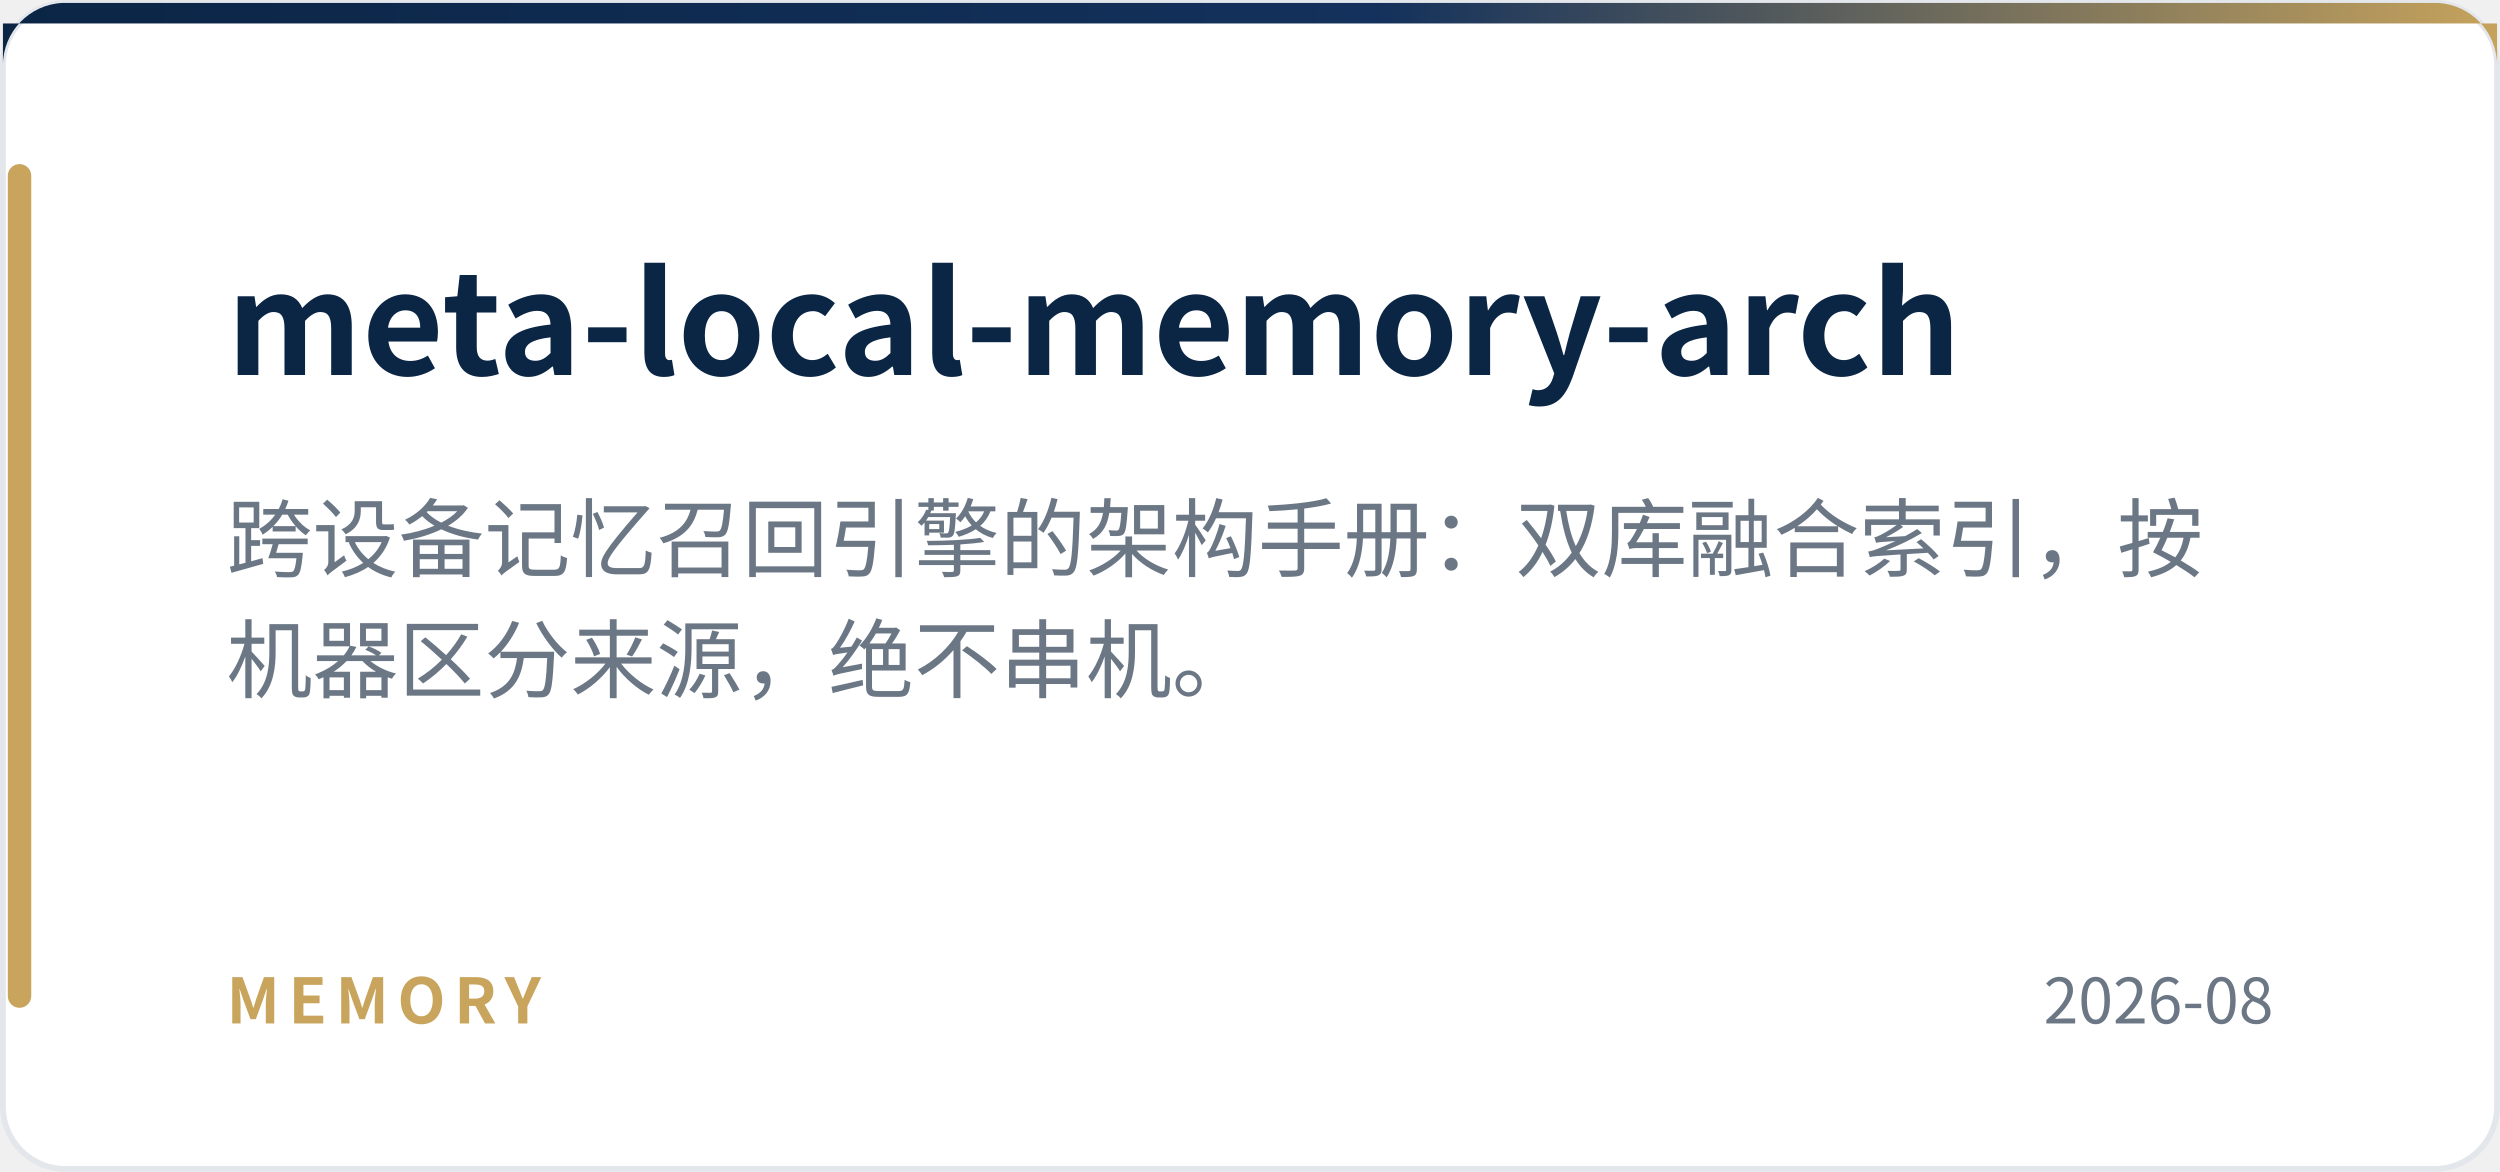
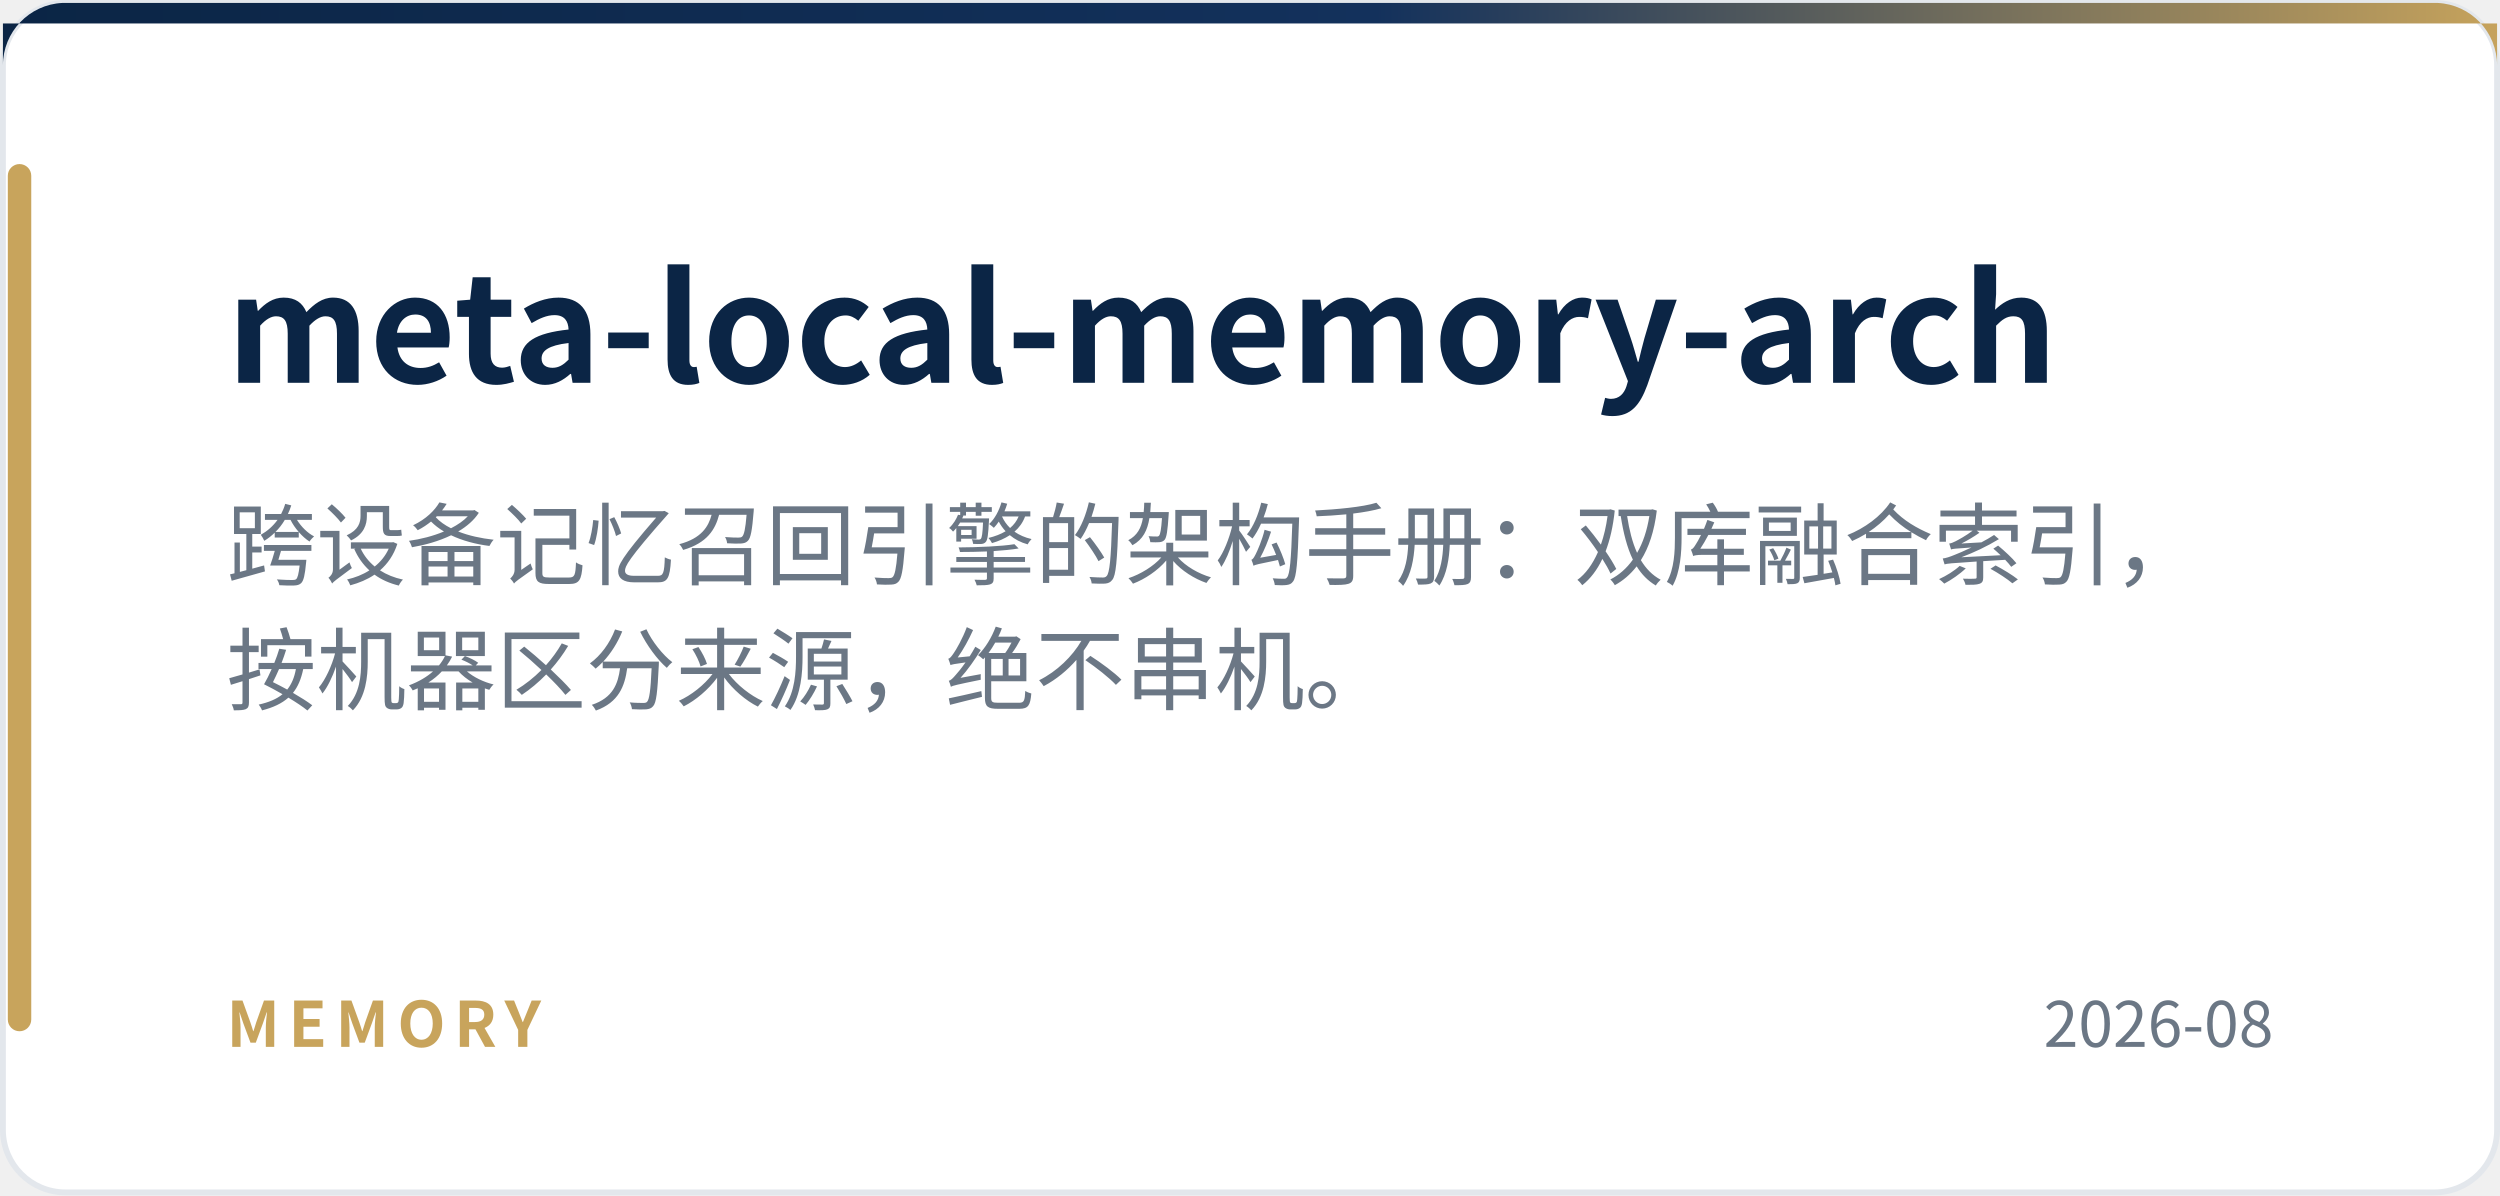
- <svg xmlns="http://www.w3.org/2000/svg" width="640" height="300" viewBox="0 0 640 300" role="img" aria-label="meta-local-memory-arch 跨设备记忆召回引擎的架构手册：双库融合索引，按机器区分来源，绝不串机。">
+ <svg xmlns="http://www.w3.org/2000/svg" width="640" height="306" viewBox="0 0 640 306" role="img" aria-label="meta-local-memory-arch 跨设备记忆召回引擎的架构手册：双库融合索引，按机器区分来源，绝不串机。">
  <defs>
    <linearGradient id="gradce655b6783" x1="0" y1="0" x2="1" y2="0">
      <stop offset="0" stop-color="#0b2545" />
      <stop offset="0.55" stop-color="#13315c" />
      <stop offset="1" stop-color="#c8a45c" />
    </linearGradient>
  </defs>
-   <rect x="0.75" y="0.75" width="638.5" height="298.5" rx="16" fill="#ffffff" stroke="#e3e7ec" stroke-width="1.5" />
+   <rect x="0.75" y="0.75" width="638.5" height="304.5" rx="16" fill="#ffffff" stroke="#e3e7ec" stroke-width="1.5" />
  <path d="M16 0.75 H624 A16 16 0 0 1 639.25 16.75 V6 H0.75 V16.75 A16 16 0 0 1 16 0.75 Z" fill="url(#gradce655b6783)" />
-   <rect x="2" y="42" width="6" height="216" rx="3" fill="#c8a45c" />
-   <text x="58.0" y="96.0" font-family="-apple-system,BlinkMacSystemFont,'Segoe UI','PingFang SC','Hiragino Sans GB','Microsoft YaHei','Source Han Sans SC','Noto Sans CJK SC',sans-serif" font-size="36" font-weight="700" fill="#0b2545">meta-local-memory-arch</text>
-   <text x="58.0" y="146.0" font-family="-apple-system,BlinkMacSystemFont,'Segoe UI','PingFang SC','Hiragino Sans GB','Microsoft YaHei','Source Han Sans SC','Noto Sans CJK SC',sans-serif" font-size="22" font-weight="400" fill="#6b7785">跨设备记忆召回引擎的架构手册：双库融合索引，按</text>
-   <text x="58.0" y="177.0" font-family="-apple-system,BlinkMacSystemFont,'Segoe UI','PingFang SC','Hiragino Sans GB','Microsoft YaHei','Source Han Sans SC','Noto Sans CJK SC',sans-serif" font-size="22" font-weight="400" fill="#6b7785">机器区分来源，绝不串机。</text>
-   <text x="58.0" y="262.0" font-family="-apple-system,BlinkMacSystemFont,'Segoe UI','PingFang SC','Hiragino Sans GB','Microsoft YaHei','Source Han Sans SC','Noto Sans CJK SC',sans-serif" font-size="16" font-weight="700" fill="#c8a45c" letter-spacing="2.2">MEMORY</text>
-   <text x="582.0" y="262.0" font-family="-apple-system,BlinkMacSystemFont,'Segoe UI','PingFang SC','Hiragino Sans GB','Microsoft YaHei','Source Han Sans SC','Noto Sans CJK SC',sans-serif" font-size="16" font-weight="500" fill="#6b7785" text-anchor="end">2026-08</text>
+   <rect x="2" y="42" width="6" height="222" rx="3" fill="#c8a45c" />
+   <text x="58.0" y="98.0" font-family="-apple-system,BlinkMacSystemFont,'Segoe UI','PingFang SC','Hiragino Sans GB','Microsoft YaHei','Source Han Sans SC','Noto Sans CJK SC',sans-serif" font-size="38" font-weight="700" fill="#0b2545">meta-local-memory-arch</text>
+   <text x="58.0" y="148.0" font-family="-apple-system,BlinkMacSystemFont,'Segoe UI','PingFang SC','Hiragino Sans GB','Microsoft YaHei','Source Han Sans SC','Noto Sans CJK SC',sans-serif" font-size="23" font-weight="400" fill="#6b7785">跨设备记忆召回引擎的架构手册：双库融合索引，</text>
+   <text x="58.0" y="180.0" font-family="-apple-system,BlinkMacSystemFont,'Segoe UI','PingFang SC','Hiragino Sans GB','Microsoft YaHei','Source Han Sans SC','Noto Sans CJK SC',sans-serif" font-size="23" font-weight="400" fill="#6b7785">按机器区分来源，绝不串机。</text>
+   <text x="58.0" y="268.0" font-family="-apple-system,BlinkMacSystemFont,'Segoe UI','PingFang SC','Hiragino Sans GB','Microsoft YaHei','Source Han Sans SC','Noto Sans CJK SC',sans-serif" font-size="16" font-weight="700" fill="#c8a45c" letter-spacing="2.2">MEMORY</text>
+   <text x="582.0" y="268.0" font-family="-apple-system,BlinkMacSystemFont,'Segoe UI','PingFang SC','Hiragino Sans GB','Microsoft YaHei','Source Han Sans SC','Noto Sans CJK SC',sans-serif" font-size="16" font-weight="500" fill="#6b7785" text-anchor="end">2026-08</text>
</svg>
